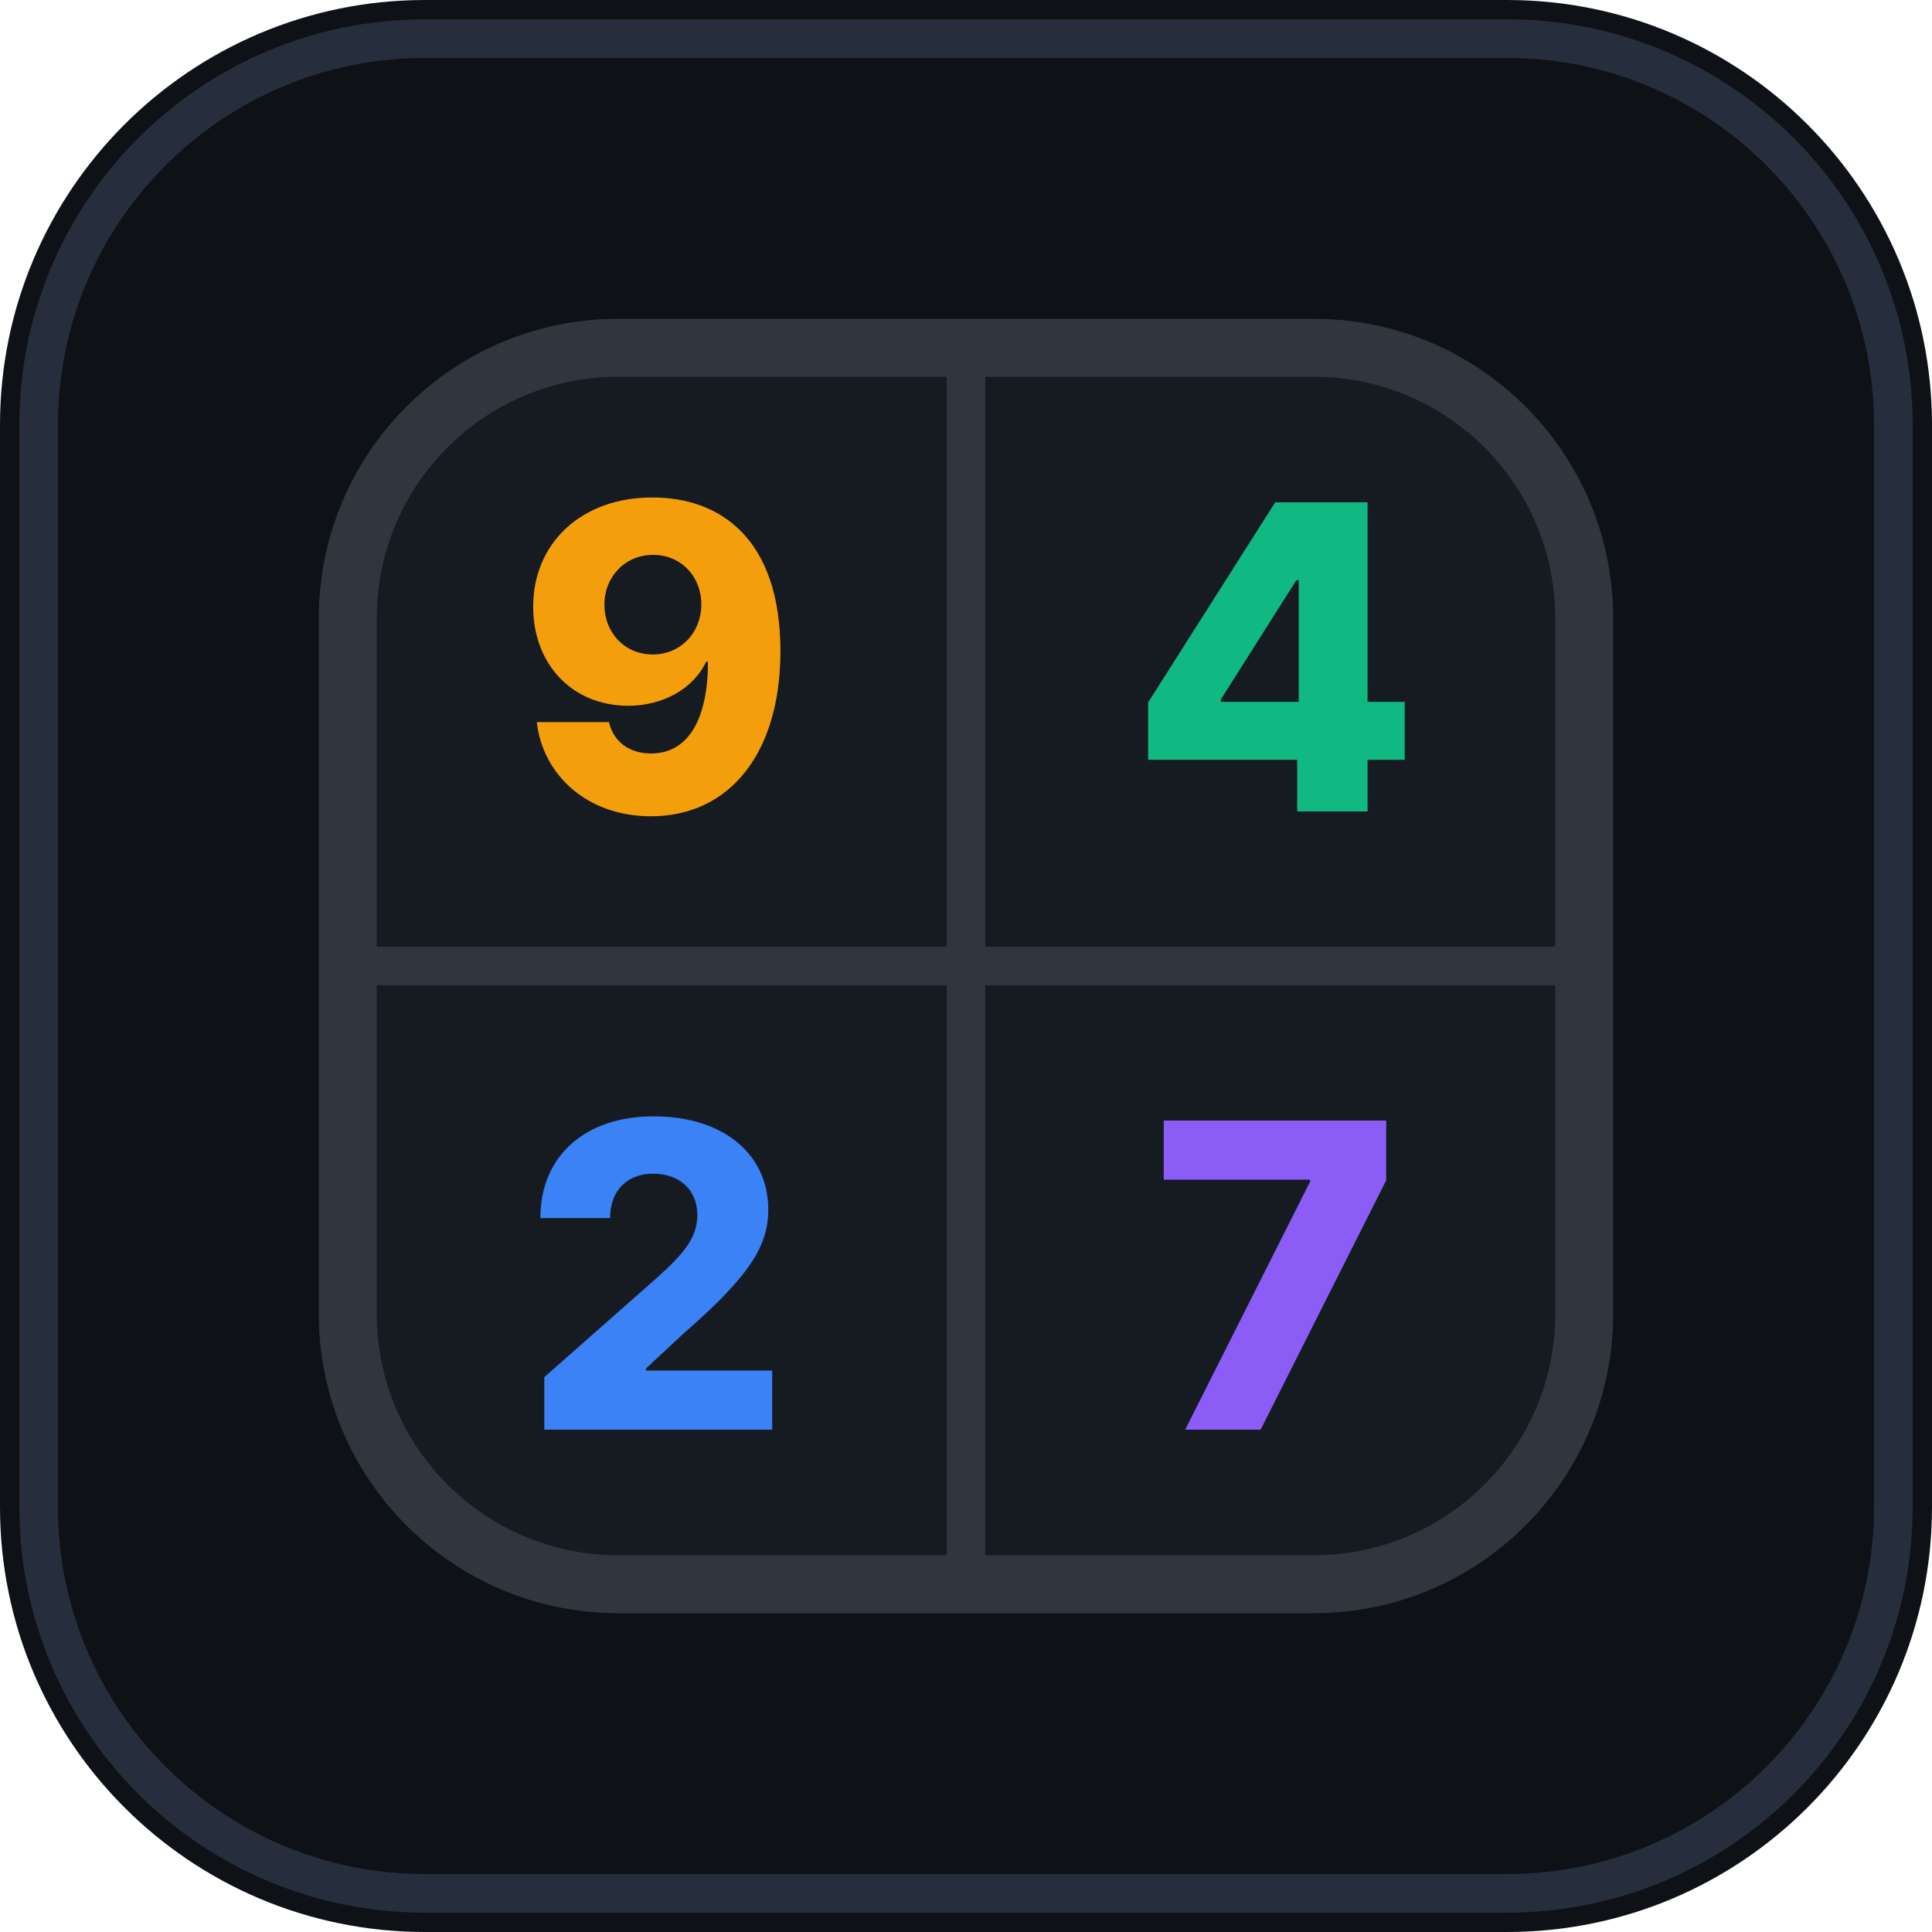
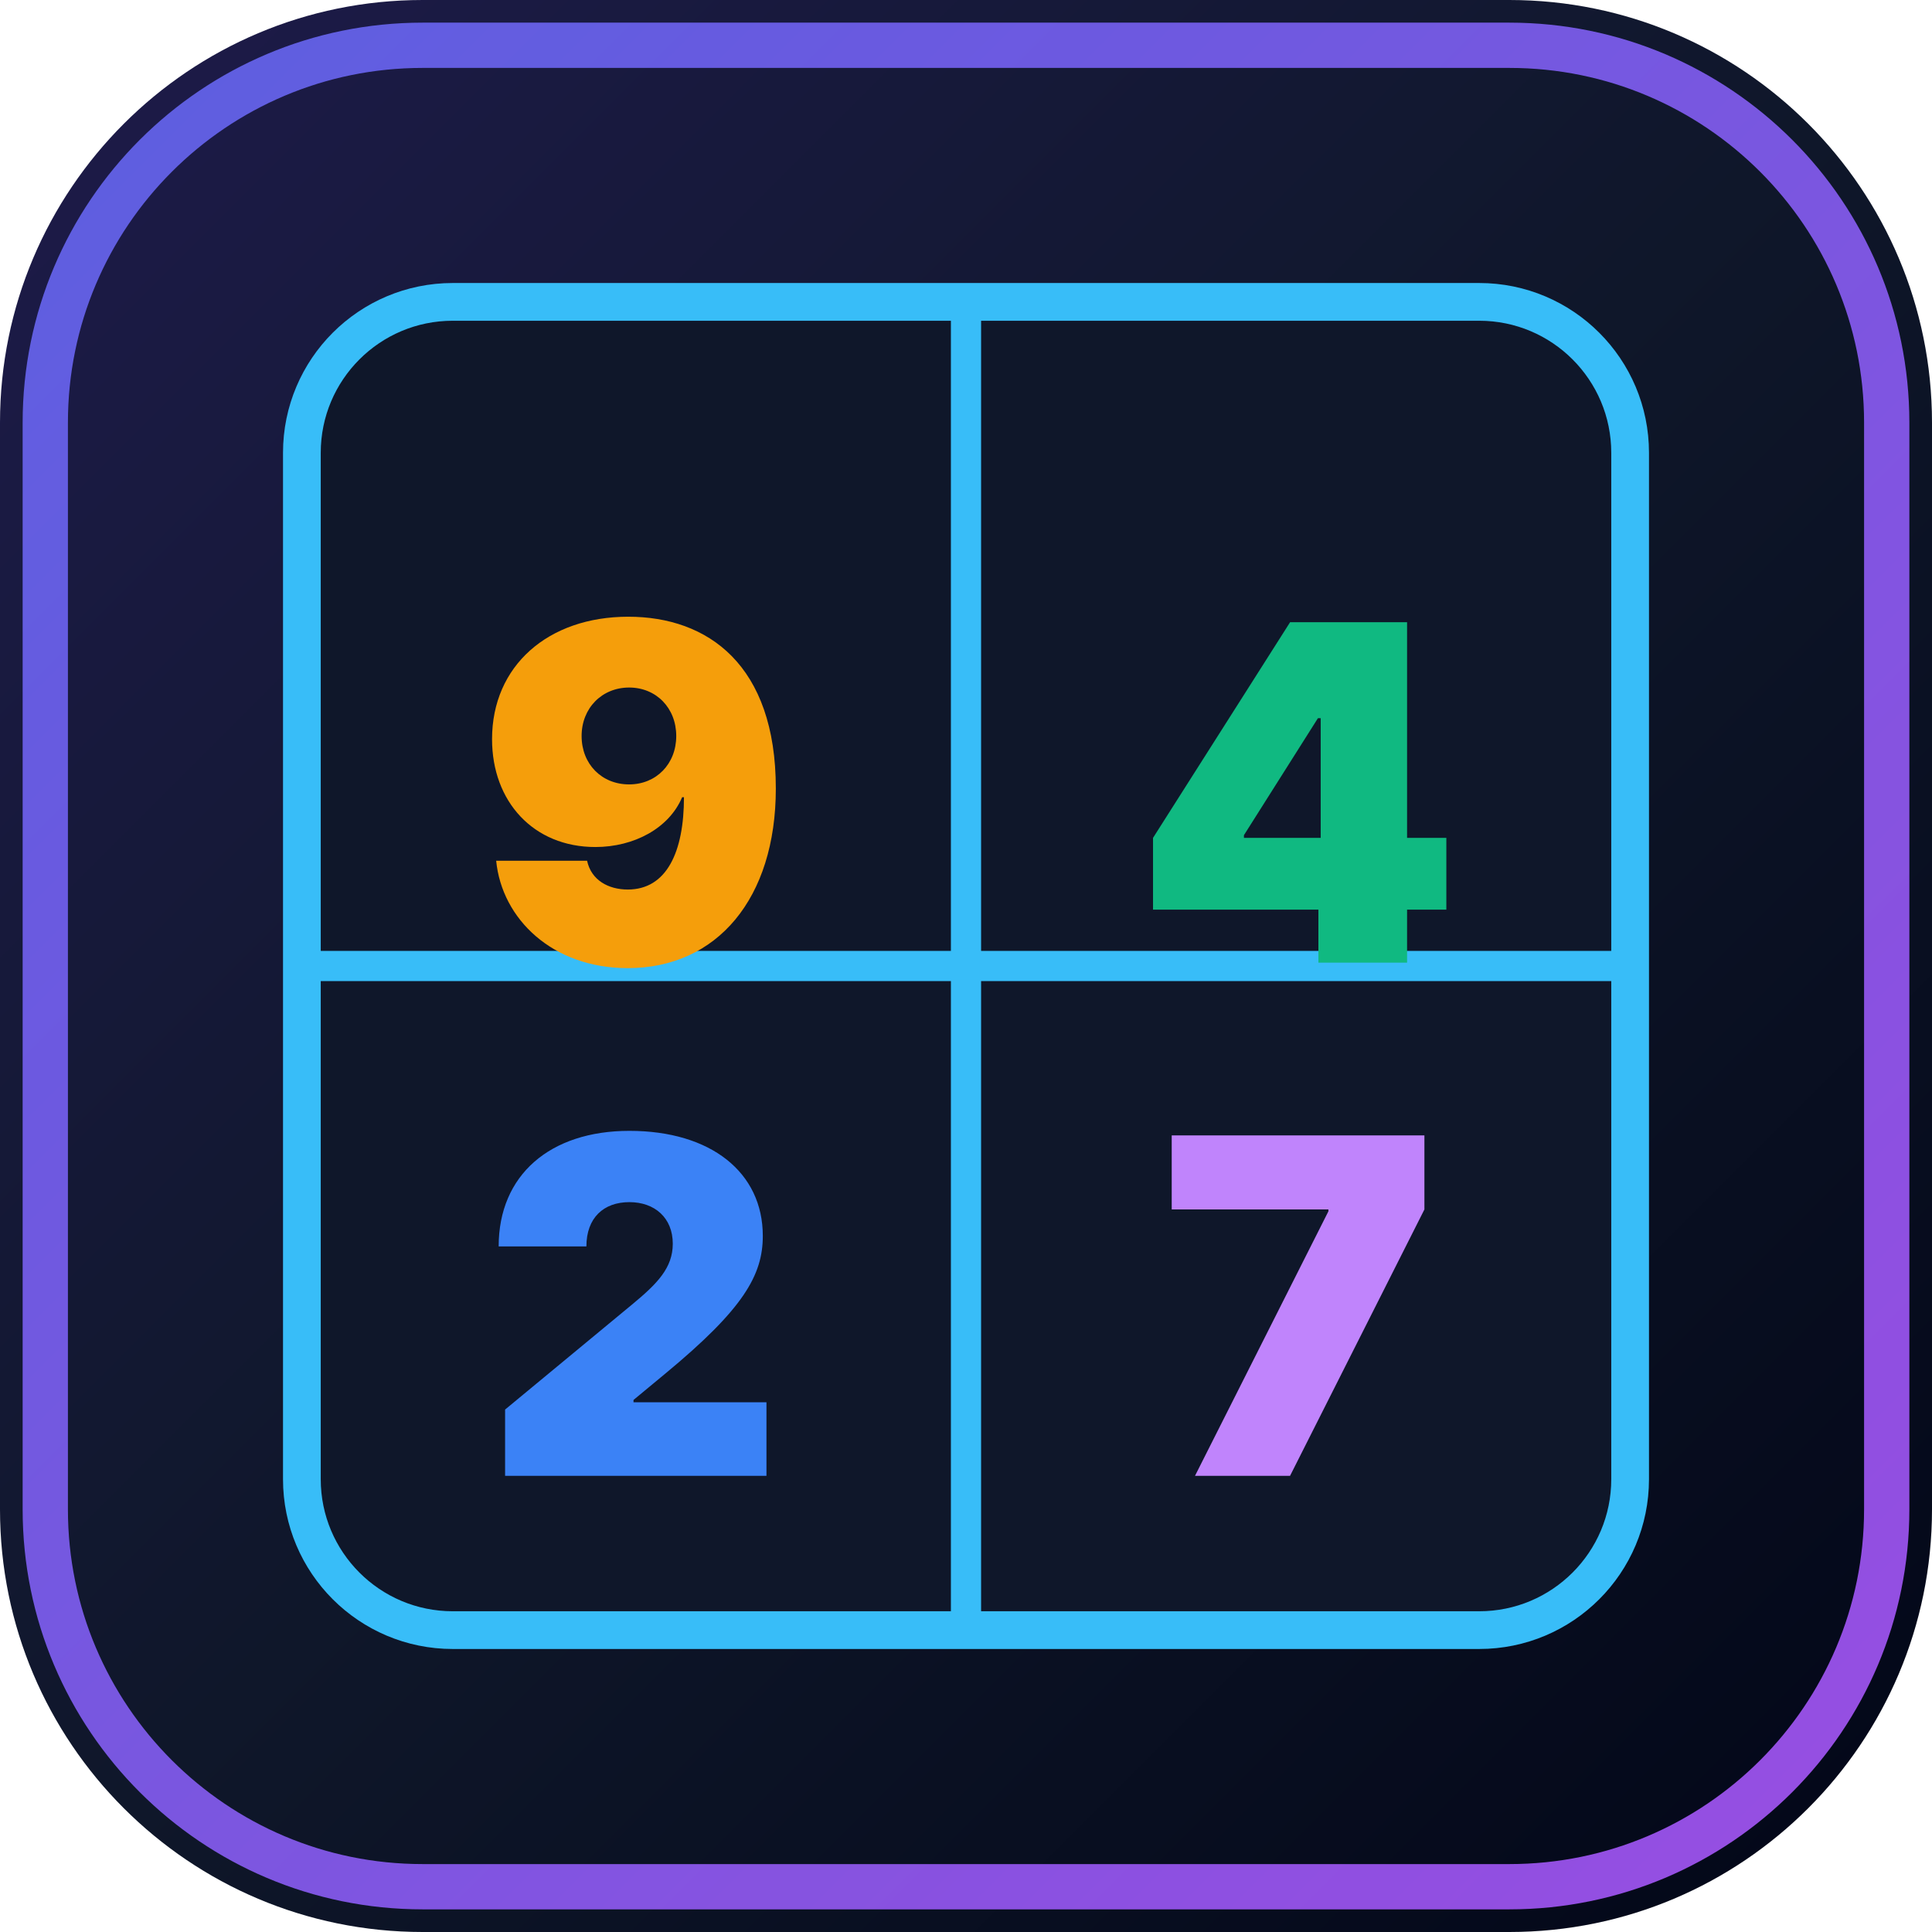
- <svg xmlns="http://www.w3.org/2000/svg" viewBox="0 0 100 100" width="100%" height="100%">
-   <rect width="100" height="100" rx="22" fill="#0E1116" />
-   <rect x="2" y="2" width="96" height="96" rx="20" fill="none" stroke="#262D3D" stroke-width="2" />
-   <rect x="18" y="18" width="64" height="64" rx="14" fill="#161B22" stroke="#30363D" stroke-width="3" />
-   <line x1="50" y1="18" x2="50" y2="82" stroke="#30363D" stroke-width="2" />
-   <line x1="18" y1="50" x2="82" y2="50" stroke="#30363D" stroke-width="2" />
-   <text x="34" y="42" font-family="system-ui, -apple-system, sans-serif" font-weight="800" font-size="22" fill="#F59E0B" text-anchor="middle">9</text>
-   <text x="66" y="42" font-family="system-ui, -apple-system, sans-serif" font-weight="800" font-size="22" fill="#10B981" text-anchor="middle">4</text>
-   <text x="34" y="74" font-family="system-ui, -apple-system, sans-serif" font-weight="800" font-size="22" fill="#3B82F6" text-anchor="middle">2</text>
-   <text x="66" y="74" font-family="system-ui, -apple-system, sans-serif" font-weight="800" font-size="22" fill="#8B5CF6" text-anchor="middle">7</text>
+ <svg xmlns="http://www.w3.org/2000/svg" viewBox="0 0 512 512" width="100%" height="100%">
+   <defs>
+     <linearGradient id="bg" x1="0%" y1="0%" x2="100%" y2="100%">
+       <stop offset="0%" stop-color="#1E1B4B" />
+       <stop offset="50%" stop-color="#0F172A" />
+       <stop offset="100%" stop-color="#020617" />
+     </linearGradient>
+     <linearGradient id="grid-border" x1="0%" y1="0%" x2="100%" y2="100%">
+       <stop offset="0%" stop-color="#6366F1" />
+       <stop offset="100%" stop-color="#A855F7" />
+     </linearGradient>
+   </defs>
+   <rect width="512" height="512" rx="112" fill="url(#bg)" />
+   <rect x="12" y="12" width="488" height="488" rx="100" fill="none" stroke="url(#grid-border)" stroke-width="12" opacity="0.9" />
+   <rect x="80" y="80" width="352" height="352" rx="40" fill="#0F172A" stroke="#38BDF8" stroke-width="10" />
+   <line x1="256" y1="80" x2="256" y2="432" stroke="#38BDF8" stroke-width="8" />
+   <line x1="80" y1="256" x2="432" y2="256" stroke="#38BDF8" stroke-width="8" />
+   <text x="168" y="210" font-family="'Space Grotesk', 'Syne', system-ui, -apple-system, sans-serif" font-weight="900" font-size="124" fill="#F59E0B" text-anchor="middle" dominant-baseline="central">9</text>
+   <text x="344" y="210" font-family="'Space Grotesk', 'Syne', system-ui, -apple-system, sans-serif" font-weight="900" font-size="124" fill="#10B981" text-anchor="middle" dominant-baseline="central">4</text>
+   <text x="168" y="346" font-family="'Space Grotesk', 'Syne', system-ui, -apple-system, sans-serif" font-weight="900" font-size="124" fill="#3B82F6" text-anchor="middle" dominant-baseline="central">2</text>
+   <text x="344" y="346" font-family="'Space Grotesk', 'Syne', system-ui, -apple-system, sans-serif" font-weight="900" font-size="124" fill="#C084FC" text-anchor="middle" dominant-baseline="central">7</text>
</svg>
